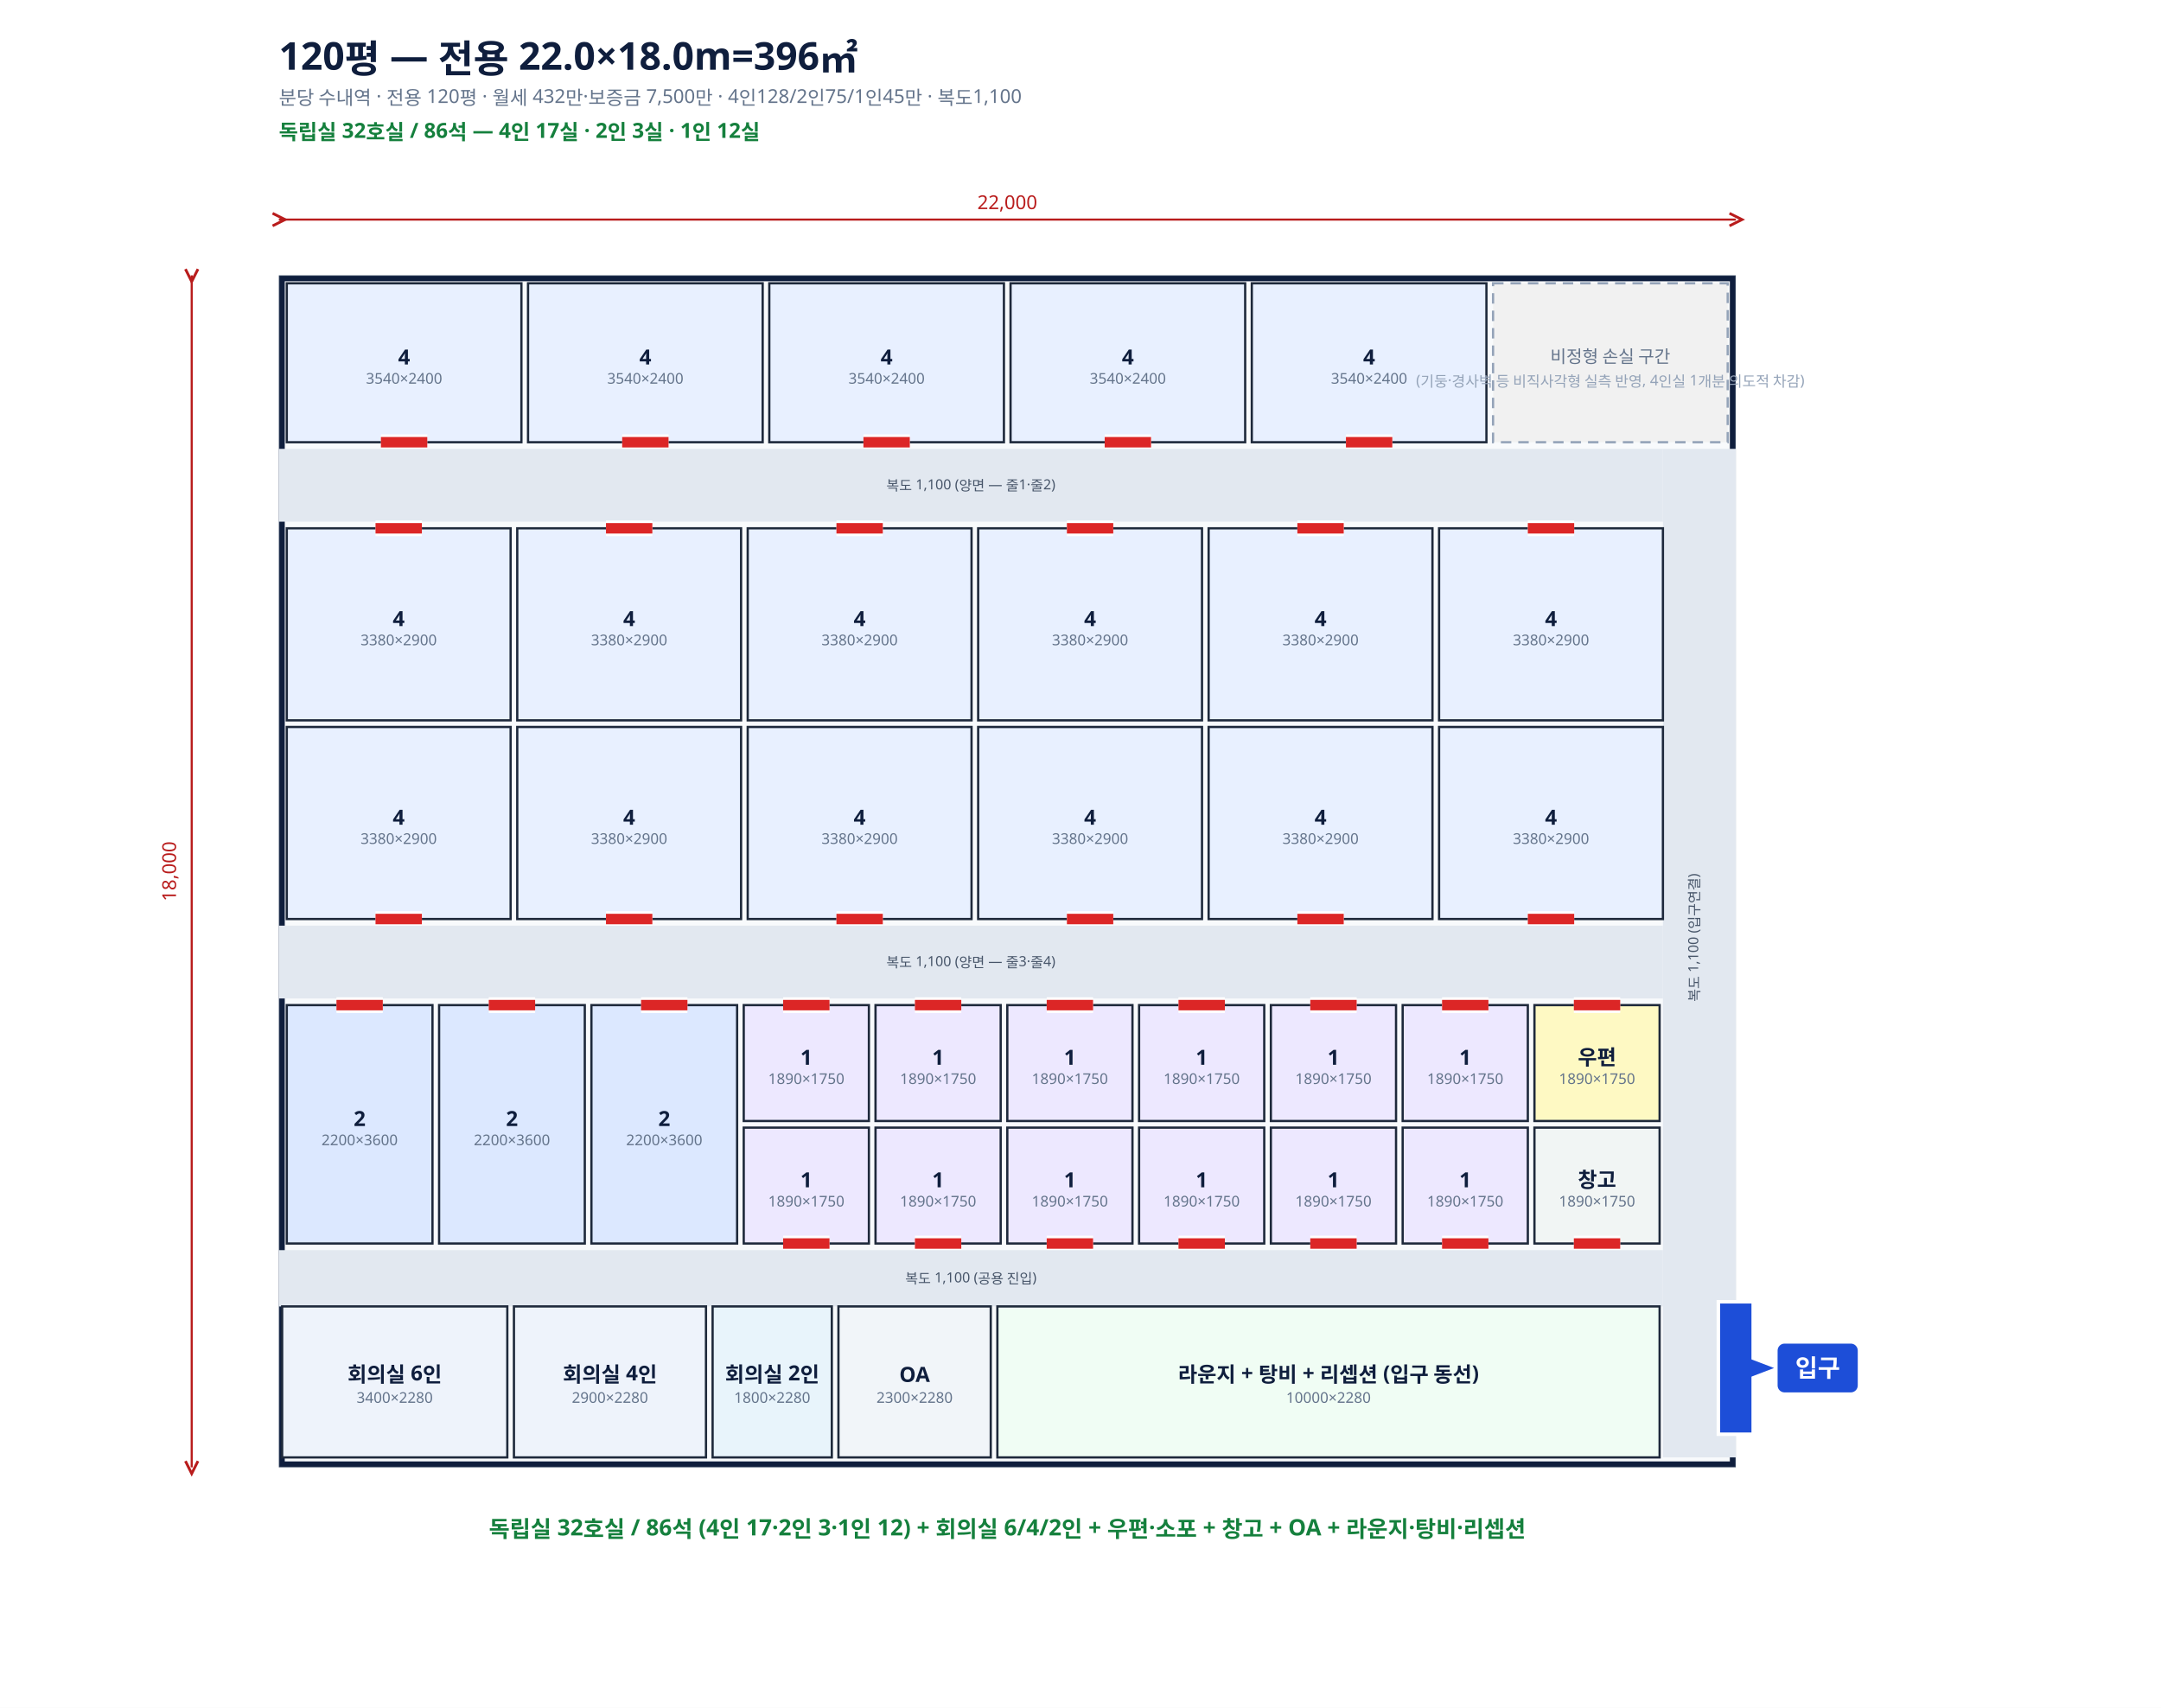
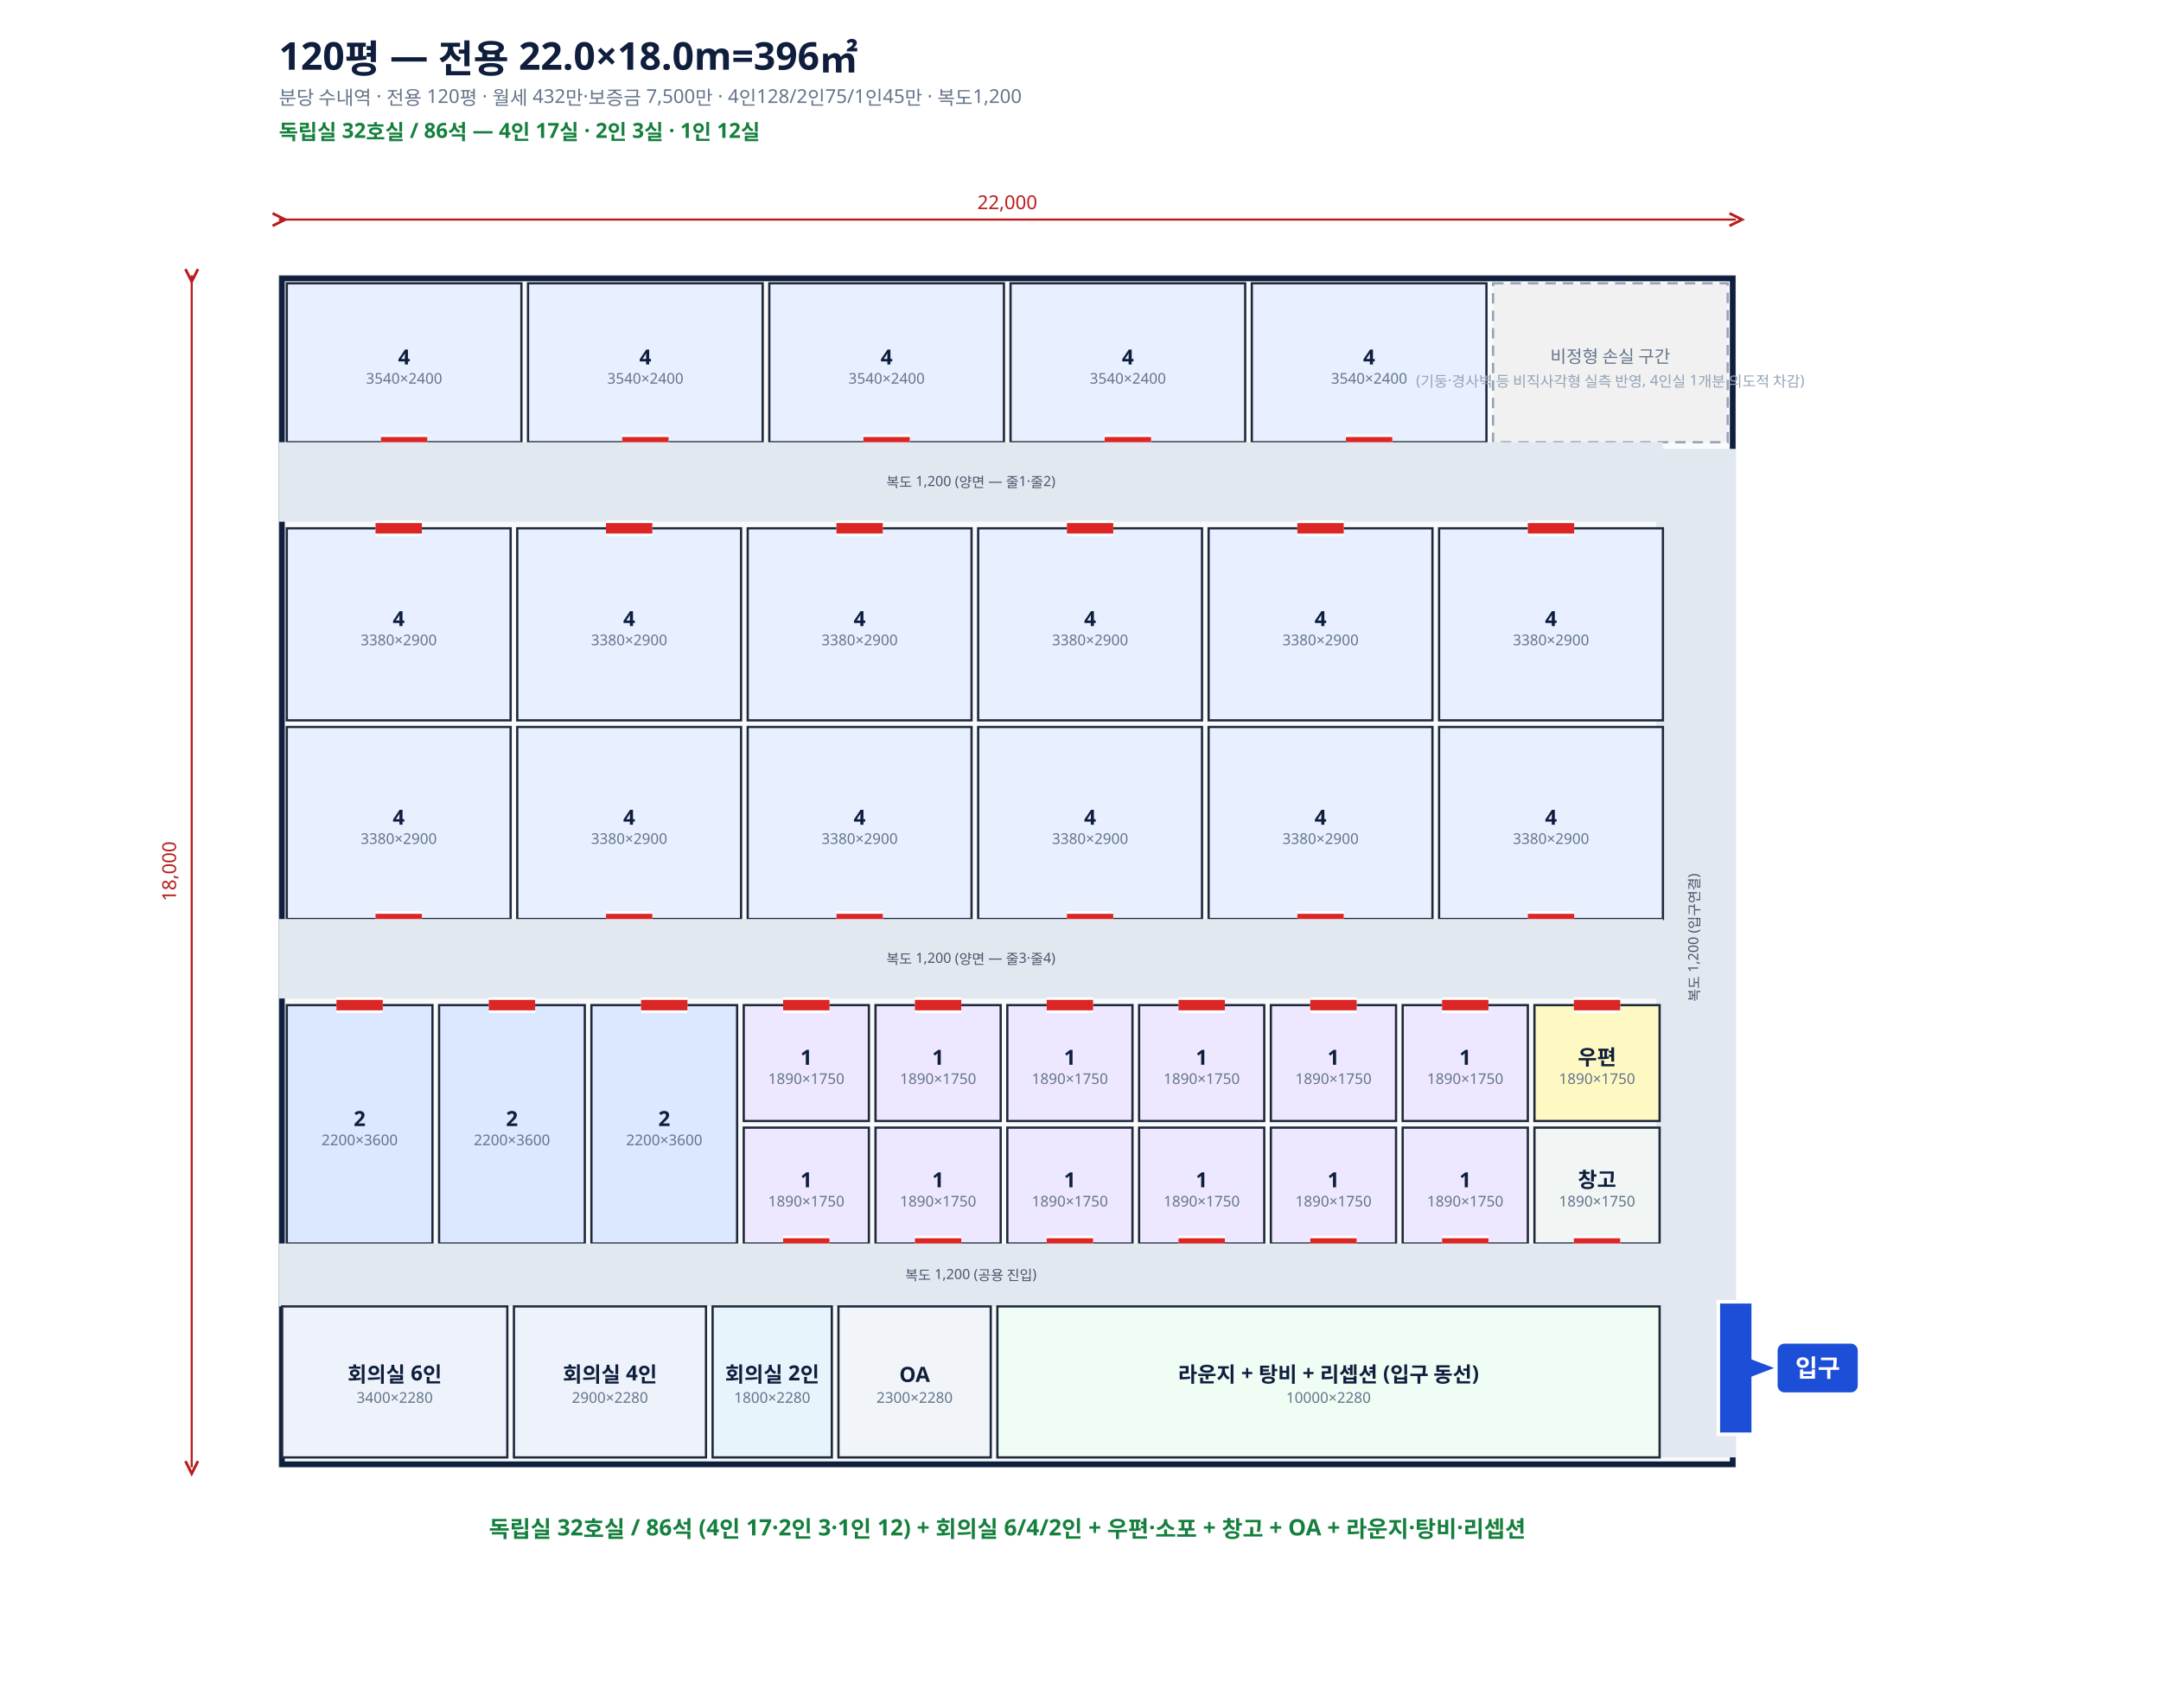
<svg xmlns="http://www.w3.org/2000/svg" width="1240" height="980" font-family="Malgun Gothic,Pretendard,sans-serif">
  <rect width="1240" height="980" fill="#fff" />
  <text x="160" y="40" font-size="22" font-weight="800" fill="#0f1e3d">120평 — 전용 22.0×18.0m=396㎡</text>
-   <text x="160" y="60" font-size="11" fill="#64748b">분당 수내역 · 전용 120평 · 월세 432만·보증금 7,500만 · 4인128/2인75/1인45만 · 복도1,100</text>
+   <text x="160" y="60" font-size="11" fill="#64748b">분당 수내역 · 전용 120평 · 월세 432만·보증금 7,500만 · 4인128/2인75/1인45만 · 복도1,200</text>
  <rect x="160" y="158" width="836" height="684" fill="#3a4a63" />
  <rect x="161.9" y="159.9" width="832.2" height="680.2" fill="#f8fafc" stroke="#0f1e3d" stroke-width="3" />
-   <rect x="954.2" y="257.56" width="41.8" height="578.74" fill="#e2e8f0" />
-   <text x="975.1" y="538" font-size="8" fill="#475569" text-anchor="middle" transform="rotate(-90 975.1 538)">복도 1,100 (입구연결)</text>
+   <rect x="950.4" y="257.56" width="45.6" height="578.74" fill="#e2e8f0" />
+   <text x="975.1" y="538" font-size="8" fill="#475569" text-anchor="middle" transform="rotate(-90 975.1 538)">복도 1,200 (입구연결)</text>
  <rect x="986" y="747" width="20" height="76" fill="#1d4ed8" stroke="#fff" stroke-width="2" />
  <polygon points="1018,785 998,777.4 998,792.6" fill="#1d4ed8" />
  <rect x="1020" y="771" width="46" height="28" rx="4" fill="#1d4ed8" />
  <text x="1043" y="790" font-size="14" font-weight="900" fill="#fff" text-anchor="middle">입구</text>
  <rect x="164.56" y="162.56" width="134.634" height="91.2" fill="#e8f0ff" stroke="#1e293b" stroke-width="1.3" />
  <text x="231.877" y="209.16" font-size="12" font-weight="700" fill="#0f1e3d" text-anchor="middle">4</text>
  <text x="231.877" y="220.16" font-size="8.5" fill="#64748b" text-anchor="middle">3540×2400</text>
  <line x1="218.577" y1="253.76" x2="245.177" y2="253.76" stroke="#fff" stroke-width="9" />
  <line x1="218.577" y1="253.76" x2="245.177" y2="253.76" stroke="#dc2626" stroke-width="6" />
  <rect x="302.994" y="162.56" width="134.634" height="91.2" fill="#e8f0ff" stroke="#1e293b" stroke-width="1.3" />
  <text x="370.311" y="209.16" font-size="12" font-weight="700" fill="#0f1e3d" text-anchor="middle">4</text>
  <text x="370.311" y="220.16" font-size="8.5" fill="#64748b" text-anchor="middle">3540×2400</text>
  <line x1="357.011" y1="253.76" x2="383.611" y2="253.76" stroke="#fff" stroke-width="9" />
  <line x1="357.011" y1="253.76" x2="383.611" y2="253.76" stroke="#dc2626" stroke-width="6" />
  <rect x="441.428" y="162.56" width="134.634" height="91.2" fill="#e8f0ff" stroke="#1e293b" stroke-width="1.3" />
  <text x="508.745" y="209.16" font-size="12" font-weight="700" fill="#0f1e3d" text-anchor="middle">4</text>
  <text x="508.745" y="220.16" font-size="8.5" fill="#64748b" text-anchor="middle">3540×2400</text>
  <line x1="495.445" y1="253.76" x2="522.045" y2="253.76" stroke="#fff" stroke-width="9" />
  <line x1="495.445" y1="253.76" x2="522.045" y2="253.76" stroke="#dc2626" stroke-width="6" />
  <rect x="579.862" y="162.56" width="134.634" height="91.2" fill="#e8f0ff" stroke="#1e293b" stroke-width="1.3" />
  <text x="647.179" y="209.16" font-size="12" font-weight="700" fill="#0f1e3d" text-anchor="middle">4</text>
  <text x="647.179" y="220.16" font-size="8.5" fill="#64748b" text-anchor="middle">3540×2400</text>
  <line x1="633.879" y1="253.76" x2="660.479" y2="253.76" stroke="#fff" stroke-width="9" />
  <line x1="633.879" y1="253.76" x2="660.479" y2="253.76" stroke="#dc2626" stroke-width="6" />
  <rect x="718.296" y="162.56" width="134.634" height="91.2" fill="#e8f0ff" stroke="#1e293b" stroke-width="1.3" />
  <text x="785.613" y="209.16" font-size="12" font-weight="700" fill="#0f1e3d" text-anchor="middle">4</text>
  <text x="785.613" y="220.16" font-size="8.5" fill="#64748b" text-anchor="middle">3540×2400</text>
  <line x1="772.313" y1="253.76" x2="798.913" y2="253.76" stroke="#fff" stroke-width="9" />
  <line x1="772.313" y1="253.76" x2="798.913" y2="253.76" stroke="#dc2626" stroke-width="6" />
  <rect x="856.73" y="162.56" width="134.634" height="91.2" fill="#f1f1f1" stroke="#94a3b8" stroke-width="1.3" stroke-dasharray="6,4" />
  <text x="923.99" y="208.16" font-size="10" fill="#64748b" text-anchor="middle">비정형 손실 구간</text>
  <text x="923.99" y="221.16" font-size="8.5" fill="#94a3b8" text-anchor="middle">(기둥·경사벽 등 비직사각형 실측 반영, 4인실 1개분 의도적 차감)</text>
-   <rect x="160" y="257.56" width="794.2" height="41.8" fill="#e2e8f0" />
-   <text x="557.1" y="281.46" font-size="8" fill="#475569" text-anchor="middle">복도 1,100  (양면 — 줄1·줄2)</text>
+   <rect x="160" y="253.76" width="794.2" height="45.6" fill="#e2e8f0" />
+   <text x="557.1" y="279.56" font-size="8" fill="#475569" text-anchor="middle">복도 1,200  (양면 — 줄1·줄2)</text>
  <rect x="164.56" y="303.16" width="128.44" height="110.2" fill="#e8f0ff" stroke="#1e293b" stroke-width="1.3" />
  <text x="228.78" y="359.26" font-size="12" font-weight="700" fill="#0f1e3d" text-anchor="middle">4</text>
  <text x="228.78" y="370.26" font-size="8.5" fill="#64748b" text-anchor="middle">3380×2900</text>
  <line x1="215.48" y1="303.16" x2="242.08" y2="303.16" stroke="#fff" stroke-width="9" />
  <line x1="215.48" y1="303.16" x2="242.08" y2="303.16" stroke="#dc2626" stroke-width="6" />
  <rect x="296.8" y="303.16" width="128.44" height="110.2" fill="#e8f0ff" stroke="#1e293b" stroke-width="1.3" />
  <text x="361.02" y="359.26" font-size="12" font-weight="700" fill="#0f1e3d" text-anchor="middle">4</text>
  <text x="361.02" y="370.26" font-size="8.5" fill="#64748b" text-anchor="middle">3380×2900</text>
  <line x1="347.72" y1="303.16" x2="374.32" y2="303.16" stroke="#fff" stroke-width="9" />
  <line x1="347.72" y1="303.16" x2="374.32" y2="303.16" stroke="#dc2626" stroke-width="6" />
  <rect x="429.04" y="303.16" width="128.44" height="110.2" fill="#e8f0ff" stroke="#1e293b" stroke-width="1.3" />
  <text x="493.26" y="359.26" font-size="12" font-weight="700" fill="#0f1e3d" text-anchor="middle">4</text>
  <text x="493.26" y="370.26" font-size="8.5" fill="#64748b" text-anchor="middle">3380×2900</text>
  <line x1="479.96" y1="303.16" x2="506.56" y2="303.16" stroke="#fff" stroke-width="9" />
  <line x1="479.96" y1="303.16" x2="506.56" y2="303.16" stroke="#dc2626" stroke-width="6" />
  <rect x="561.28" y="303.16" width="128.44" height="110.2" fill="#e8f0ff" stroke="#1e293b" stroke-width="1.3" />
  <text x="625.5" y="359.26" font-size="12" font-weight="700" fill="#0f1e3d" text-anchor="middle">4</text>
  <text x="625.5" y="370.26" font-size="8.5" fill="#64748b" text-anchor="middle">3380×2900</text>
  <line x1="612.2" y1="303.16" x2="638.8" y2="303.16" stroke="#fff" stroke-width="9" />
  <line x1="612.2" y1="303.16" x2="638.8" y2="303.16" stroke="#dc2626" stroke-width="6" />
  <rect x="693.52" y="303.16" width="128.44" height="110.2" fill="#e8f0ff" stroke="#1e293b" stroke-width="1.3" />
  <text x="757.74" y="359.26" font-size="12" font-weight="700" fill="#0f1e3d" text-anchor="middle">4</text>
  <text x="757.74" y="370.26" font-size="8.5" fill="#64748b" text-anchor="middle">3380×2900</text>
  <line x1="744.44" y1="303.16" x2="771.04" y2="303.16" stroke="#fff" stroke-width="9" />
  <line x1="744.44" y1="303.16" x2="771.04" y2="303.16" stroke="#dc2626" stroke-width="6" />
  <rect x="825.76" y="303.16" width="128.44" height="110.2" fill="#e8f0ff" stroke="#1e293b" stroke-width="1.3" />
  <text x="889.98" y="359.26" font-size="12" font-weight="700" fill="#0f1e3d" text-anchor="middle">4</text>
  <text x="889.98" y="370.26" font-size="8.5" fill="#64748b" text-anchor="middle">3380×2900</text>
  <line x1="876.68" y1="303.16" x2="903.28" y2="303.16" stroke="#fff" stroke-width="9" />
  <line x1="876.68" y1="303.16" x2="903.28" y2="303.16" stroke="#dc2626" stroke-width="6" />
  <rect x="164.56" y="417.16" width="128.44" height="110.2" fill="#e8f0ff" stroke="#1e293b" stroke-width="1.3" />
  <text x="228.78" y="473.26" font-size="12" font-weight="700" fill="#0f1e3d" text-anchor="middle">4</text>
  <text x="228.78" y="484.26" font-size="8.5" fill="#64748b" text-anchor="middle">3380×2900</text>
  <line x1="215.48" y1="527.36" x2="242.08" y2="527.36" stroke="#fff" stroke-width="9" />
  <line x1="215.48" y1="527.36" x2="242.08" y2="527.36" stroke="#dc2626" stroke-width="6" />
  <rect x="296.8" y="417.16" width="128.44" height="110.2" fill="#e8f0ff" stroke="#1e293b" stroke-width="1.3" />
  <text x="361.02" y="473.26" font-size="12" font-weight="700" fill="#0f1e3d" text-anchor="middle">4</text>
  <text x="361.02" y="484.26" font-size="8.5" fill="#64748b" text-anchor="middle">3380×2900</text>
  <line x1="347.72" y1="527.36" x2="374.32" y2="527.36" stroke="#fff" stroke-width="9" />
  <line x1="347.72" y1="527.36" x2="374.32" y2="527.36" stroke="#dc2626" stroke-width="6" />
  <rect x="429.04" y="417.16" width="128.44" height="110.2" fill="#e8f0ff" stroke="#1e293b" stroke-width="1.3" />
  <text x="493.26" y="473.26" font-size="12" font-weight="700" fill="#0f1e3d" text-anchor="middle">4</text>
  <text x="493.26" y="484.26" font-size="8.5" fill="#64748b" text-anchor="middle">3380×2900</text>
  <line x1="479.96" y1="527.36" x2="506.56" y2="527.36" stroke="#fff" stroke-width="9" />
  <line x1="479.96" y1="527.36" x2="506.56" y2="527.36" stroke="#dc2626" stroke-width="6" />
  <rect x="561.28" y="417.16" width="128.44" height="110.2" fill="#e8f0ff" stroke="#1e293b" stroke-width="1.3" />
  <text x="625.5" y="473.26" font-size="12" font-weight="700" fill="#0f1e3d" text-anchor="middle">4</text>
  <text x="625.5" y="484.26" font-size="8.5" fill="#64748b" text-anchor="middle">3380×2900</text>
  <line x1="612.2" y1="527.36" x2="638.8" y2="527.36" stroke="#fff" stroke-width="9" />
  <line x1="612.2" y1="527.36" x2="638.8" y2="527.36" stroke="#dc2626" stroke-width="6" />
  <rect x="693.52" y="417.16" width="128.44" height="110.2" fill="#e8f0ff" stroke="#1e293b" stroke-width="1.3" />
  <text x="757.74" y="473.26" font-size="12" font-weight="700" fill="#0f1e3d" text-anchor="middle">4</text>
  <text x="757.74" y="484.26" font-size="8.5" fill="#64748b" text-anchor="middle">3380×2900</text>
  <line x1="744.44" y1="527.36" x2="771.04" y2="527.36" stroke="#fff" stroke-width="9" />
  <line x1="744.44" y1="527.36" x2="771.04" y2="527.36" stroke="#dc2626" stroke-width="6" />
  <rect x="825.76" y="417.16" width="128.44" height="110.2" fill="#e8f0ff" stroke="#1e293b" stroke-width="1.3" />
  <text x="889.98" y="473.26" font-size="12" font-weight="700" fill="#0f1e3d" text-anchor="middle">4</text>
  <text x="889.98" y="484.26" font-size="8.5" fill="#64748b" text-anchor="middle">3380×2900</text>
  <line x1="876.68" y1="527.36" x2="903.28" y2="527.36" stroke="#fff" stroke-width="9" />
  <line x1="876.68" y1="527.36" x2="903.28" y2="527.36" stroke="#dc2626" stroke-width="6" />
-   <rect x="160" y="531.16" width="794.2" height="41.8" fill="#e2e8f0" />
-   <text x="557.1" y="555.06" font-size="8" fill="#475569" text-anchor="middle">복도 1,100  (양면 — 줄3·줄4)</text>
+   <rect x="160" y="527.36" width="794.2" height="45.6" fill="#e2e8f0" />
+   <text x="557.1" y="553.16" font-size="8" fill="#475569" text-anchor="middle">복도 1,200  (양면 — 줄3·줄4)</text>
  <rect x="164.56" y="576.76" width="83.6" height="136.8" fill="#dce8ff" stroke="#1e293b" stroke-width="1.3" />
  <text x="206.36" y="646.16" font-size="12" font-weight="700" fill="#0f1e3d" text-anchor="middle">2</text>
  <text x="206.36" y="657.16" font-size="8.5" fill="#64748b" text-anchor="middle">2200×3600</text>
  <line x1="193.06" y1="576.76" x2="219.66" y2="576.76" stroke="#fff" stroke-width="9" />
  <line x1="193.06" y1="576.76" x2="219.66" y2="576.76" stroke="#dc2626" stroke-width="6" />
  <rect x="251.96" y="576.76" width="83.6" height="136.8" fill="#dce8ff" stroke="#1e293b" stroke-width="1.3" />
  <text x="293.76" y="646.16" font-size="12" font-weight="700" fill="#0f1e3d" text-anchor="middle">2</text>
  <text x="293.76" y="657.16" font-size="8.5" fill="#64748b" text-anchor="middle">2200×3600</text>
  <line x1="280.46" y1="576.76" x2="307.06" y2="576.76" stroke="#fff" stroke-width="9" />
  <line x1="280.46" y1="576.76" x2="307.06" y2="576.76" stroke="#dc2626" stroke-width="6" />
  <rect x="339.36" y="576.76" width="83.6" height="136.8" fill="#dce8ff" stroke="#1e293b" stroke-width="1.3" />
  <text x="381.16" y="646.16" font-size="12" font-weight="700" fill="#0f1e3d" text-anchor="middle">2</text>
  <text x="381.16" y="657.16" font-size="8.5" fill="#64748b" text-anchor="middle">2200×3600</text>
  <line x1="367.86" y1="576.76" x2="394.46" y2="576.76" stroke="#fff" stroke-width="9" />
  <line x1="367.86" y1="576.76" x2="394.46" y2="576.76" stroke="#dc2626" stroke-width="6" />
  <rect x="426.76" y="576.76" width="71.82" height="66.5" fill="#ede8ff" stroke="#1e293b" stroke-width="1.3" />
  <text x="462.67" y="611.01" font-size="12" font-weight="700" fill="#0f1e3d" text-anchor="middle">1</text>
  <text x="462.67" y="622.01" font-size="8.5" fill="#64748b" text-anchor="middle">1890×1750</text>
  <line x1="449.37" y1="576.76" x2="475.97" y2="576.76" stroke="#fff" stroke-width="9" />
  <line x1="449.37" y1="576.76" x2="475.97" y2="576.76" stroke="#dc2626" stroke-width="6" />
  <rect x="426.76" y="647.06" width="71.82" height="66.5" fill="#ede8ff" stroke="#1e293b" stroke-width="1.3" />
  <text x="462.67" y="681.31" font-size="12" font-weight="700" fill="#0f1e3d" text-anchor="middle">1</text>
  <text x="462.67" y="692.31" font-size="8.5" fill="#64748b" text-anchor="middle">1890×1750</text>
  <line x1="449.37" y1="713.56" x2="475.97" y2="713.56" stroke="#fff" stroke-width="9" />
  <line x1="449.37" y1="713.56" x2="475.97" y2="713.56" stroke="#dc2626" stroke-width="6" />
  <rect x="502.38" y="576.76" width="71.82" height="66.5" fill="#ede8ff" stroke="#1e293b" stroke-width="1.3" />
  <text x="538.29" y="611.01" font-size="12" font-weight="700" fill="#0f1e3d" text-anchor="middle">1</text>
  <text x="538.29" y="622.01" font-size="8.5" fill="#64748b" text-anchor="middle">1890×1750</text>
  <line x1="524.99" y1="576.76" x2="551.59" y2="576.76" stroke="#fff" stroke-width="9" />
  <line x1="524.99" y1="576.76" x2="551.59" y2="576.76" stroke="#dc2626" stroke-width="6" />
  <rect x="502.38" y="647.06" width="71.82" height="66.5" fill="#ede8ff" stroke="#1e293b" stroke-width="1.3" />
  <text x="538.29" y="681.31" font-size="12" font-weight="700" fill="#0f1e3d" text-anchor="middle">1</text>
  <text x="538.29" y="692.31" font-size="8.5" fill="#64748b" text-anchor="middle">1890×1750</text>
  <line x1="524.99" y1="713.56" x2="551.59" y2="713.56" stroke="#fff" stroke-width="9" />
  <line x1="524.99" y1="713.56" x2="551.59" y2="713.56" stroke="#dc2626" stroke-width="6" />
  <rect x="578" y="576.76" width="71.82" height="66.5" fill="#ede8ff" stroke="#1e293b" stroke-width="1.3" />
  <text x="613.91" y="611.01" font-size="12" font-weight="700" fill="#0f1e3d" text-anchor="middle">1</text>
  <text x="613.91" y="622.01" font-size="8.5" fill="#64748b" text-anchor="middle">1890×1750</text>
  <line x1="600.61" y1="576.76" x2="627.21" y2="576.76" stroke="#fff" stroke-width="9" />
  <line x1="600.61" y1="576.76" x2="627.21" y2="576.76" stroke="#dc2626" stroke-width="6" />
  <rect x="578" y="647.06" width="71.82" height="66.5" fill="#ede8ff" stroke="#1e293b" stroke-width="1.3" />
  <text x="613.91" y="681.31" font-size="12" font-weight="700" fill="#0f1e3d" text-anchor="middle">1</text>
  <text x="613.91" y="692.31" font-size="8.5" fill="#64748b" text-anchor="middle">1890×1750</text>
  <line x1="600.61" y1="713.56" x2="627.21" y2="713.56" stroke="#fff" stroke-width="9" />
  <line x1="600.61" y1="713.56" x2="627.21" y2="713.56" stroke="#dc2626" stroke-width="6" />
  <rect x="653.62" y="576.76" width="71.82" height="66.5" fill="#ede8ff" stroke="#1e293b" stroke-width="1.3" />
  <text x="689.53" y="611.01" font-size="12" font-weight="700" fill="#0f1e3d" text-anchor="middle">1</text>
  <text x="689.53" y="622.01" font-size="8.5" fill="#64748b" text-anchor="middle">1890×1750</text>
  <line x1="676.23" y1="576.76" x2="702.83" y2="576.76" stroke="#fff" stroke-width="9" />
  <line x1="676.23" y1="576.76" x2="702.83" y2="576.76" stroke="#dc2626" stroke-width="6" />
  <rect x="653.62" y="647.06" width="71.82" height="66.5" fill="#ede8ff" stroke="#1e293b" stroke-width="1.3" />
  <text x="689.53" y="681.31" font-size="12" font-weight="700" fill="#0f1e3d" text-anchor="middle">1</text>
  <text x="689.53" y="692.31" font-size="8.5" fill="#64748b" text-anchor="middle">1890×1750</text>
  <line x1="676.23" y1="713.56" x2="702.83" y2="713.56" stroke="#fff" stroke-width="9" />
  <line x1="676.23" y1="713.56" x2="702.83" y2="713.56" stroke="#dc2626" stroke-width="6" />
  <rect x="729.24" y="576.76" width="71.82" height="66.5" fill="#ede8ff" stroke="#1e293b" stroke-width="1.3" />
  <text x="765.15" y="611.01" font-size="12" font-weight="700" fill="#0f1e3d" text-anchor="middle">1</text>
  <text x="765.15" y="622.01" font-size="8.5" fill="#64748b" text-anchor="middle">1890×1750</text>
  <line x1="751.85" y1="576.76" x2="778.45" y2="576.76" stroke="#fff" stroke-width="9" />
  <line x1="751.85" y1="576.76" x2="778.45" y2="576.76" stroke="#dc2626" stroke-width="6" />
  <rect x="729.24" y="647.06" width="71.82" height="66.5" fill="#ede8ff" stroke="#1e293b" stroke-width="1.3" />
  <text x="765.15" y="681.31" font-size="12" font-weight="700" fill="#0f1e3d" text-anchor="middle">1</text>
  <text x="765.15" y="692.31" font-size="8.5" fill="#64748b" text-anchor="middle">1890×1750</text>
  <line x1="751.85" y1="713.56" x2="778.45" y2="713.56" stroke="#fff" stroke-width="9" />
  <line x1="751.85" y1="713.56" x2="778.45" y2="713.56" stroke="#dc2626" stroke-width="6" />
  <rect x="804.86" y="576.76" width="71.82" height="66.5" fill="#ede8ff" stroke="#1e293b" stroke-width="1.3" />
  <text x="840.77" y="611.01" font-size="12" font-weight="700" fill="#0f1e3d" text-anchor="middle">1</text>
  <text x="840.77" y="622.01" font-size="8.5" fill="#64748b" text-anchor="middle">1890×1750</text>
  <line x1="827.47" y1="576.76" x2="854.07" y2="576.76" stroke="#fff" stroke-width="9" />
  <line x1="827.47" y1="576.76" x2="854.07" y2="576.76" stroke="#dc2626" stroke-width="6" />
  <rect x="804.86" y="647.06" width="71.82" height="66.5" fill="#ede8ff" stroke="#1e293b" stroke-width="1.3" />
  <text x="840.77" y="681.31" font-size="12" font-weight="700" fill="#0f1e3d" text-anchor="middle">1</text>
  <text x="840.77" y="692.31" font-size="8.5" fill="#64748b" text-anchor="middle">1890×1750</text>
  <line x1="827.47" y1="713.56" x2="854.07" y2="713.56" stroke="#fff" stroke-width="9" />
  <line x1="827.47" y1="713.56" x2="854.07" y2="713.56" stroke="#dc2626" stroke-width="6" />
  <rect x="880.48" y="576.76" width="71.82" height="66.5" fill="#fef9c3" stroke="#1e293b" stroke-width="1.3" />
  <text x="916.39" y="611.01" font-size="12" font-weight="700" fill="#0f1e3d" text-anchor="middle">우편</text>
  <text x="916.39" y="622.01" font-size="8.5" fill="#64748b" text-anchor="middle">1890×1750</text>
  <line x1="903.09" y1="576.76" x2="929.69" y2="576.76" stroke="#fff" stroke-width="9" />
  <line x1="903.09" y1="576.76" x2="929.69" y2="576.76" stroke="#dc2626" stroke-width="6" />
  <rect x="880.48" y="647.06" width="71.82" height="66.5" fill="#f1f5f4" stroke="#1e293b" stroke-width="1.3" />
  <text x="916.39" y="681.31" font-size="12" font-weight="700" fill="#0f1e3d" text-anchor="middle">창고</text>
  <text x="916.39" y="692.31" font-size="8.5" fill="#64748b" text-anchor="middle">1890×1750</text>
  <line x1="903.09" y1="713.56" x2="929.69" y2="713.56" stroke="#fff" stroke-width="9" />
  <line x1="903.09" y1="713.56" x2="929.69" y2="713.56" stroke="#dc2626" stroke-width="6" />
-   <rect x="160" y="717.36" width="794.2" height="32.3" fill="#e2e8f0" />
-   <text x="557.1" y="736.51" font-size="8" fill="#475569" text-anchor="middle">복도 1,100 (공용 진입)</text>
+   <rect x="160" y="713.56" width="794.2" height="36.1" fill="#e2e8f0" />
+   <text x="557.1" y="734.61" font-size="8" fill="#475569" text-anchor="middle">복도 1,200 (공용 진입)</text>
  <rect x="161.9" y="749.66" width="129.2" height="86.64" fill="#eef3fb" stroke="#1e293b" stroke-width="1.3" />
  <text x="226.5" y="792.98" font-size="12" font-weight="700" fill="#0f1e3d" text-anchor="middle">회의실 6인</text>
  <text x="226.5" y="804.98" font-size="8.5" fill="#64748b" text-anchor="middle">3400×2280</text>
  <rect x="294.9" y="749.66" width="110.2" height="86.64" fill="#eef3fb" stroke="#1e293b" stroke-width="1.3" />
  <text x="350" y="792.98" font-size="12" font-weight="700" fill="#0f1e3d" text-anchor="middle">회의실 4인</text>
  <text x="350" y="804.98" font-size="8.5" fill="#64748b" text-anchor="middle">2900×2280</text>
  <rect x="408.9" y="749.66" width="68.4" height="86.64" fill="#e8f4fb" stroke="#1e293b" stroke-width="1.3" />
  <text x="443.1" y="792.98" font-size="12" font-weight="700" fill="#0f1e3d" text-anchor="middle">회의실 2인</text>
  <text x="443.1" y="804.98" font-size="8.5" fill="#64748b" text-anchor="middle">1800×2280</text>
  <rect x="481.1" y="749.66" width="87.4" height="86.64" fill="#f1f5f9" stroke="#1e293b" stroke-width="1.3" />
  <text x="524.8" y="792.98" font-size="12" font-weight="700" fill="#0f1e3d" text-anchor="middle">OA</text>
  <text x="524.8" y="804.98" font-size="8.5" fill="#64748b" text-anchor="middle">2300×2280</text>
  <rect x="572.3" y="749.66" width="380" height="86.64" fill="#f0fdf4" stroke="#1e293b" stroke-width="1.3" />
  <text x="762.3" y="792.98" font-size="12" font-weight="700" fill="#0f1e3d" text-anchor="middle">라운지 + 탕비 + 리셉션 (입구 동선)</text>
  <text x="762.3" y="804.98" font-size="8.5" fill="#64748b" text-anchor="middle">10000×2280</text>
  <text x="578" y="882" font-size="13" font-weight="800" fill="#15803d" text-anchor="middle">독립실 32호실 / 86석 (4인 17·2인 3·1인 12) + 회의실 6/4/2인 + 우편·소포 + 창고 + OA + 라운지·탕비·리셉션</text>
  <defs>
    <marker id="a" markerWidth="10" markerHeight="10" refX="5" refY="5" orient="auto">
      <path d="M2,2 L8,5 L2,8" fill="none" stroke="#b91c1c" stroke-width="1.3" />
    </marker>
  </defs>
  <line x1="160" y1="126" x2="996" y2="126" stroke="#b91c1c" stroke-width="1.2" marker-start="url(#a)" marker-end="url(#a)" />
  <text x="578" y="120" font-size="11" fill="#b91c1c" text-anchor="middle">22,000</text>
  <line x1="110" y1="158" x2="110" y2="842" stroke="#b91c1c" stroke-width="1.2" marker-start="url(#a)" marker-end="url(#a)" />
  <text x="101" y="500" font-size="11" fill="#b91c1c" text-anchor="middle" transform="rotate(-90 101 500)">18,000</text>
  <text x="160" y="80" font-size="12" font-weight="700" fill="#15803d">독립실 32호실 / 86석 — 4인 17실 · 2인 3실 · 1인 12실</text>
</svg>
